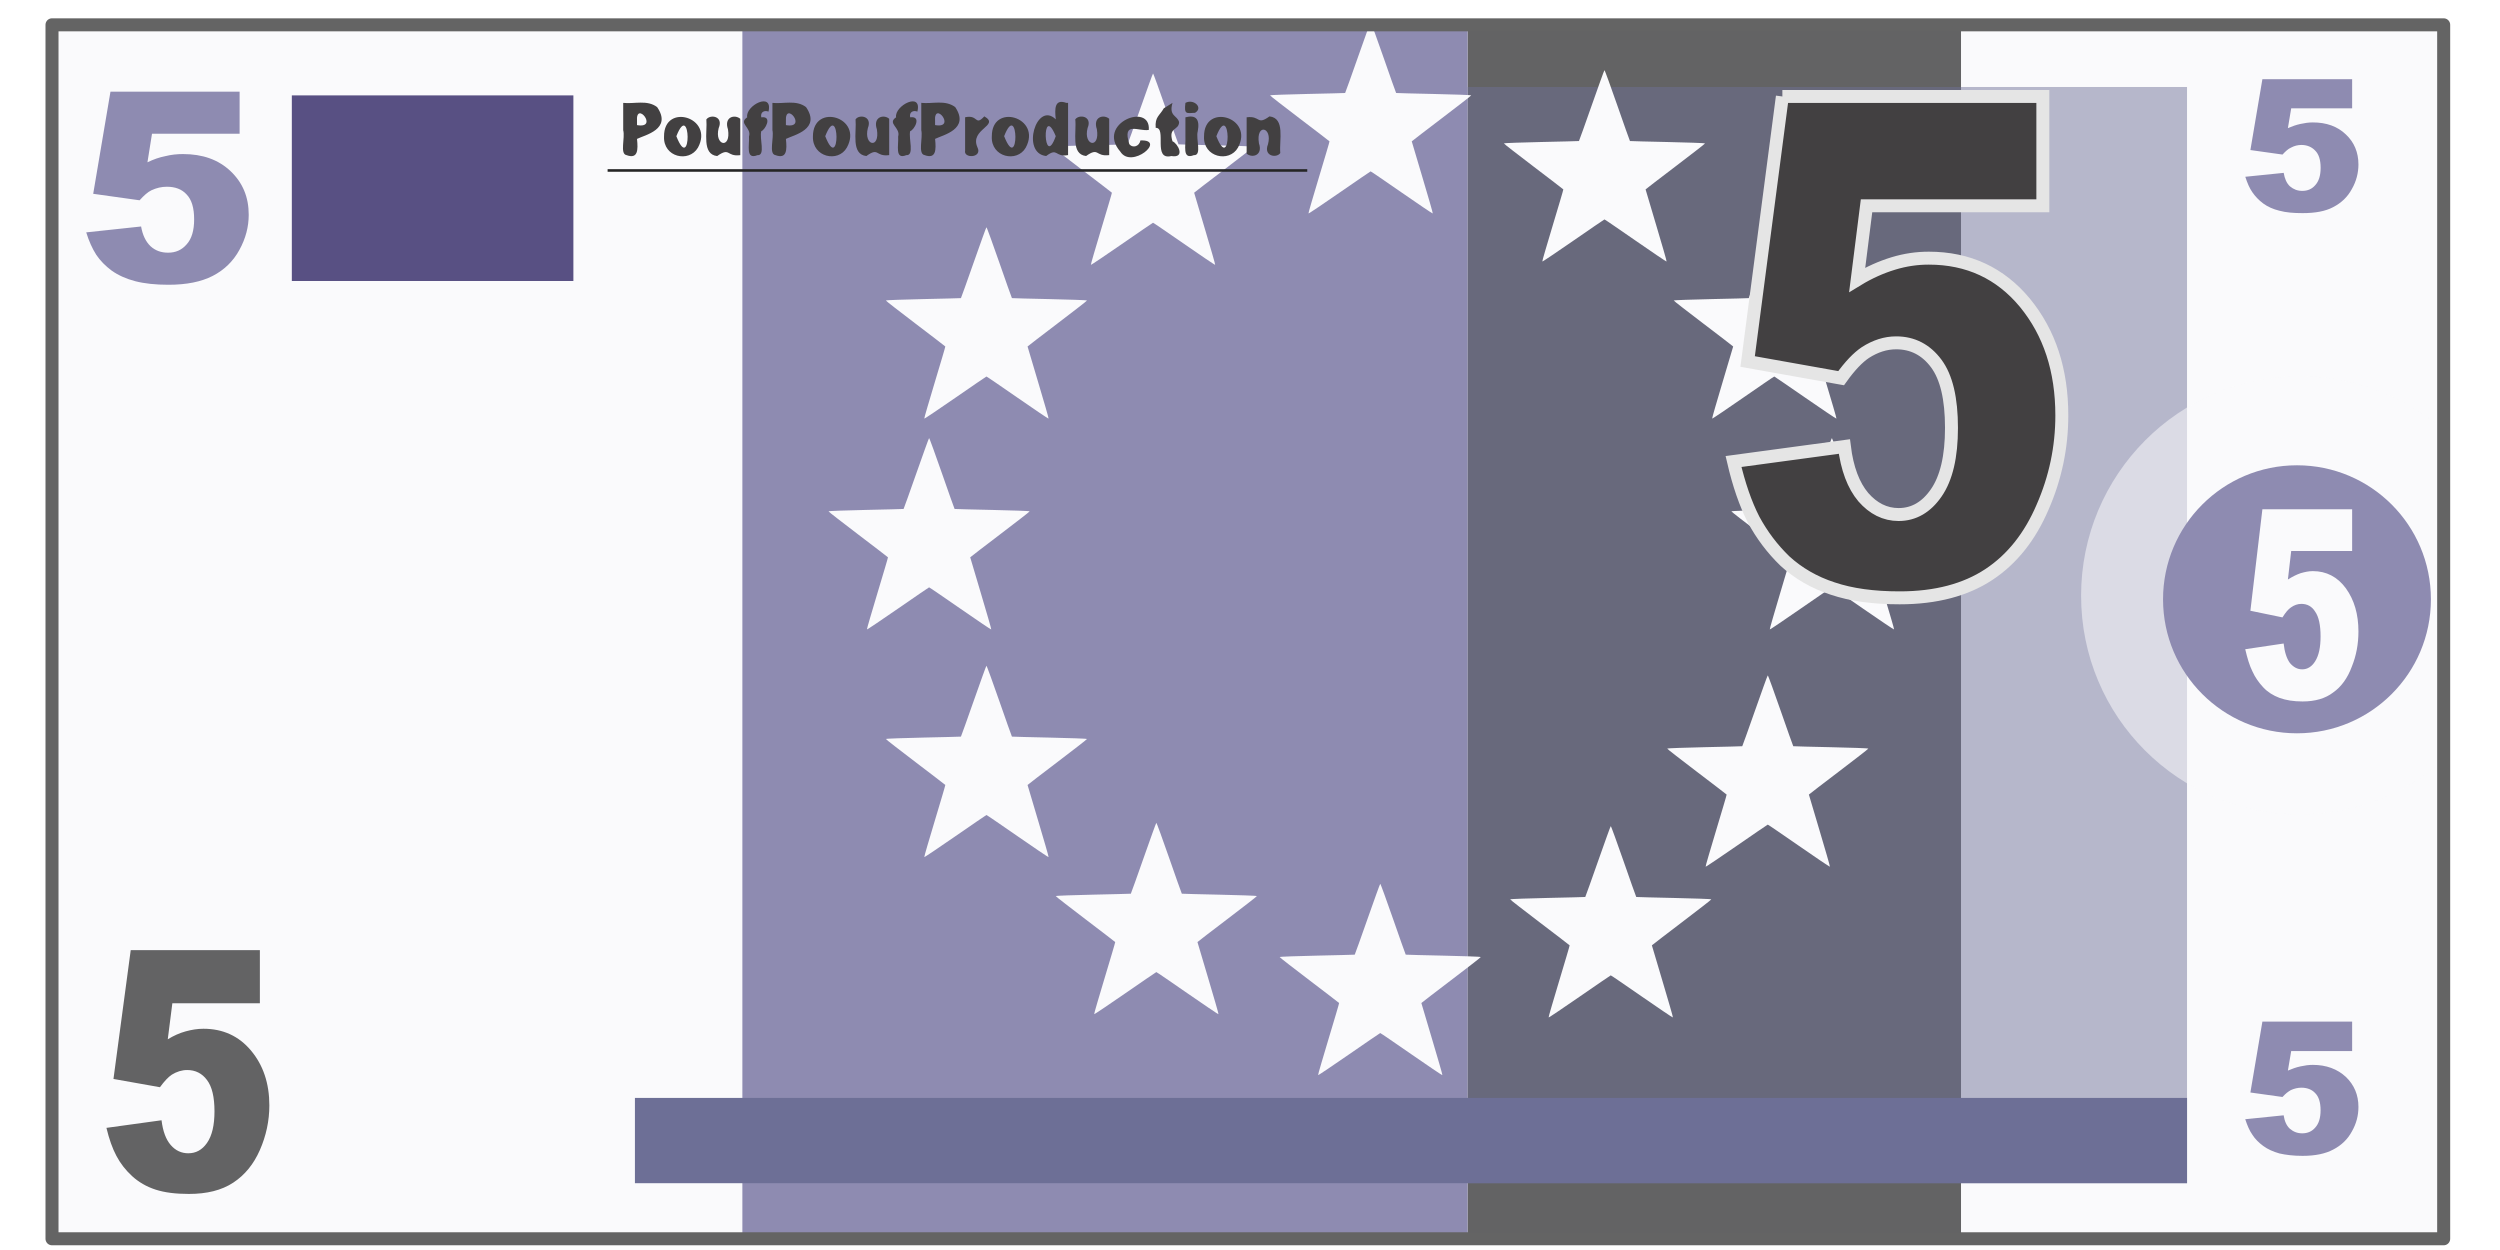
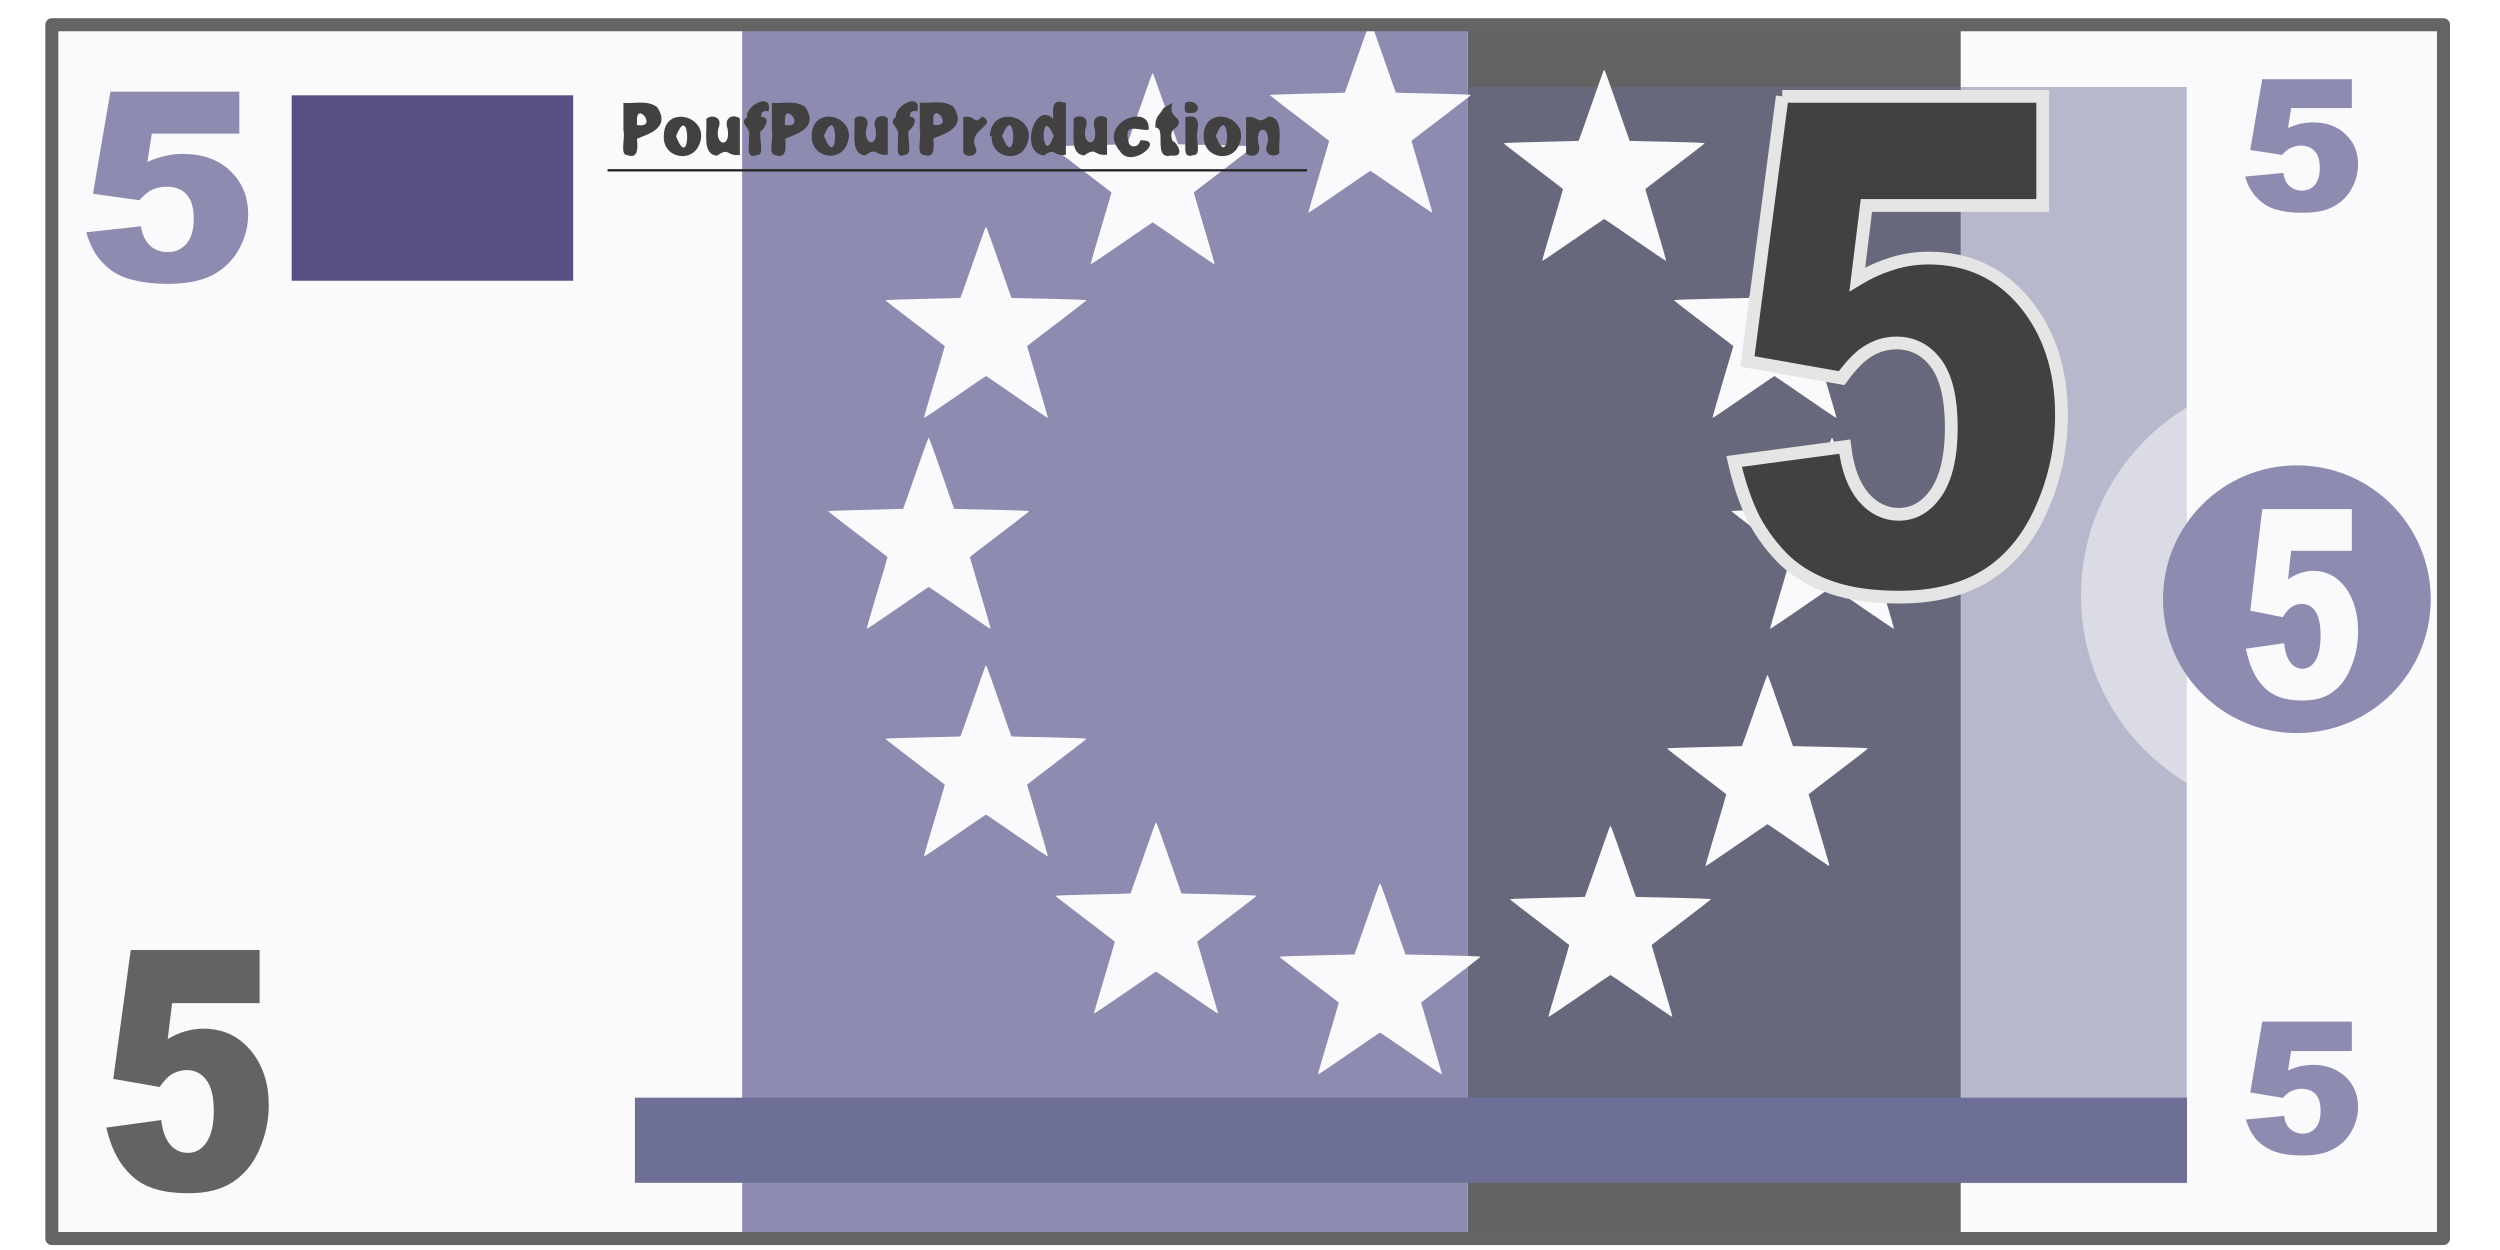
<svg xmlns="http://www.w3.org/2000/svg" version="1.0" width="100%" height="100%" viewBox="0 0 96 48" id="svg2383">
  <defs id="defs2385" />
-   <rect width="91.84" height="46.616" x="1.997" y="0.953" id="r2472" style="fill:#fafafc;fill-opacity:1;fill-rule:nonzero;stroke:none;marker:none;visibility:visible;display:inline;overflow:visible;enable-background:accumulate" />
-   <path d="m 56.354,0.964 0,46.639 18.949,0 0,-46.639 -18.949,0 z" id="p3280" style="fill:#636364;fill-opacity:1;fill-rule:evenodd;stroke:none" />
-   <path d="m 56.354,3.34 0,42.095 27.628,0 0,-42.095 -27.628,0 z" id="p3276" style="fill:#6d6f96;fill-opacity:0.48;fill-rule:evenodd;stroke:none" />
-   <path d="m 88.305,14.446 c -4.645,0 -8.391,3.783 -8.391,8.431 0,4.648 3.746,8.396 8.391,8.396 2.109,0 4.034,-0.773 5.509,-2.053 l 0,-12.721 c -1.475,-1.28 -3.4,-2.053 -5.509,-2.053 z" id="p3338" style="fill:#fafafc;fill-opacity:0.54;fill-rule:nonzero;stroke:none;marker:none;visibility:visible;display:inline;overflow:visible;enable-background:accumulate" />
-   <path d="m 93.347,23.013 a 5.143,5.146 0 0 1 -10.286,0 5.143,5.146 0 1 1 10.286,0 z" id="p3345" style="fill:#8e8bb1;fill-opacity:1;fill-rule:nonzero;stroke:none;marker:none;visibility:visible;display:inline;overflow:visible;enable-background:accumulate" />
-   <path d="m 70.347,16.822 c -0.035,0 -0.957,2.699 -0.98,2.722 -0.023,0.012 -2.87,0.058 -2.882,0.092 -0.012,0.023 2.271,1.741 2.282,1.765 0,0.023 -0.83,2.756 -0.807,2.768 0.023,0.023 2.351,-1.615 2.386,-1.615 0.023,0 2.363,1.638 2.386,1.615 0.023,-0.012 -0.818,-2.745 -0.807,-2.768 0.012,-0.023 2.294,-1.741 2.282,-1.765 -0.012,-0.035 -2.858,-0.081 -2.882,-0.092 -0.023,-0.023 -0.957,-2.722 -0.98,-2.722 z" id="p3328" style="fill:#fafafc;fill-opacity:1;fill-rule:nonzero;stroke:none;marker:none;visibility:visible;display:inline;overflow:visible;enable-background:accumulate" />
-   <path d="m 4.242,3.52 4.959,0 0,1.616 -3.364,0 -0.175,1.096 C 5.895,6.12 6.117,6.041 6.349,5.996 6.571,5.939 6.804,5.916 7.025,5.916 c 0.757,0 1.362,0.215 1.828,0.656 0.466,0.441 0.698,0.995 0.698,1.673 0,0.463 -0.116,0.915 -0.361,1.356 -0.233,0.429 -0.582,0.769 -1.024,0.995 -0.442,0.226 -1.001,0.339 -1.7,0.339 -0.489,0 -0.92,-0.045 -1.269,-0.136 C 4.848,10.709 4.545,10.573 4.289,10.392 4.044,10.211 3.847,10.008 3.695,9.782 3.544,9.545 3.416,9.262 3.311,8.923 L 5.418,8.697 c 0.058,0.328 0.175,0.576 0.361,0.757 0.186,0.17 0.407,0.249 0.675,0.249 0.291,0 0.524,-0.102 0.71,-0.316 0.198,-0.215 0.291,-0.543 0.291,-0.961 0,-0.441 -0.093,-0.757 -0.291,-0.961 C 6.978,7.261 6.722,7.171 6.408,7.171 6.198,7.171 6.012,7.216 5.814,7.307 5.674,7.374 5.523,7.51 5.36,7.691 L 3.579,7.442 4.242,3.52" id="text3256" style="font-size:9.01px;font-style:normal;font-variant:normal;font-weight:normal;font-stretch:normal;fill:#8e8bb1;fill-opacity:1;stroke:none;font-family:Arial Black;-inkscape-font-specification:Arial Black" />
-   <path d="m 5.02,36.484 4.959,0 0,2.042 -3.361,0 -0.176,1.383 c 0.228,-0.14 0.456,-0.241 0.685,-0.304 0.228,-0.063 0.456,-0.101 0.685,-0.101 0.747,0 1.359,0.279 1.826,0.837 0.467,0.558 0.705,1.256 0.705,2.106 0,0.596 -0.124,1.167 -0.363,1.713 -0.239,0.546 -0.581,0.964 -1.027,1.256 -0.446,0.292 -1.006,0.431 -1.701,0.431 -0.498,0 -0.923,-0.051 -1.276,-0.165 C 5.622,45.568 5.321,45.39 5.072,45.162 4.823,44.933 4.626,44.68 4.471,44.388 4.315,44.096 4.191,43.741 4.087,43.31 l 2.116,-0.292 c 0.052,0.419 0.166,0.736 0.353,0.951 0.187,0.216 0.415,0.317 0.674,0.317 0.29,0 0.529,-0.127 0.716,-0.393 0.197,-0.279 0.29,-0.685 0.29,-1.218 0,-0.546 -0.093,-0.951 -0.29,-1.205 -0.187,-0.254 -0.446,-0.381 -0.757,-0.381 -0.207,0 -0.405,0.063 -0.591,0.178 -0.135,0.089 -0.29,0.254 -0.456,0.482 L 4.357,41.432 5.02,36.484" id="text3260" style="font-size:10.13px;font-style:normal;font-variant:normal;font-weight:normal;font-stretch:normal;fill:#636364;fill-opacity:1;stroke:none;font-family:Arial Black;-inkscape-font-specification:Arial Black" />
-   <path d="m 68.134,8.726 c -0.035,0 -0.957,2.699 -0.98,2.722 -0.023,0.012 -2.87,0.058 -2.882,0.092 -0.012,0.023 2.271,1.741 2.282,1.765 0,0.023 -0.83,2.756 -0.807,2.768 0.023,0.023 2.351,-1.615 2.386,-1.615 0.023,0 2.363,1.638 2.386,1.615 0.023,-0.012 -0.818,-2.745 -0.807,-2.768 0.012,-0.023 2.294,-1.741 2.282,-1.765 -0.012,-0.035 -2.858,-0.081 -2.882,-0.092 -0.023,-0.023 -0.957,-2.722 -0.98,-2.722 z" id="p3330" style="fill:#fafafc;fill-opacity:1;fill-rule:nonzero;stroke:none;marker:none;visibility:visible;display:inline;overflow:visible;enable-background:accumulate" />
-   <path d="m 68.443,3.704 10.002,0 0,4.199 -6.77,0 -0.359,2.842 c 0.462,-0.282 0.923,-0.486 1.385,-0.627 0.462,-0.141 0.913,-0.205 1.364,-0.205 1.518,0 2.749,0.576 3.693,1.715 0.944,1.152 1.416,2.586 1.416,4.327 0,1.216 -0.246,2.394 -0.739,3.52 -0.482,1.127 -1.169,1.997 -2.062,2.586 -0.892,0.589 -2.031,0.896 -3.426,0.896 -1.005,0 -1.857,-0.115 -2.575,-0.358 -0.708,-0.23 -1.323,-0.589 -1.826,-1.05 -0.492,-0.474 -0.892,-1.011 -1.21,-1.6 -0.308,-0.602 -0.564,-1.344 -0.769,-2.227 l 4.257,-0.576 c 0.103,0.845 0.349,1.498 0.728,1.946 0.38,0.435 0.831,0.666 1.354,0.666 0.585,0 1.067,-0.282 1.446,-0.832 0.39,-0.563 0.585,-1.395 0.585,-2.496 0,-1.127 -0.195,-1.946 -0.585,-2.471 -0.39,-0.525 -0.903,-0.794 -1.539,-0.794 -0.41,0 -0.8,0.128 -1.18,0.371 -0.287,0.192 -0.595,0.512 -0.934,0.986 L 67.109,13.882 68.443,3.704" id="text3264" style="font-size:20.65px;font-style:normal;font-variant:normal;font-weight:normal;font-stretch:normal;fill:#424041;fill-opacity:1;stroke:#e5e5e5;stroke-width:0.497;stroke-linecap:butt;stroke-linejoin:miter;stroke-miterlimit:4;stroke-opacity:1;font-family:Arial Black;-inkscape-font-specification:Arial Black" />
-   <rect width="10.812" height="7.127" x="11.206" y="3.663" id="r3272" style="fill:#585083;fill-opacity:1;fill-rule:nonzero;stroke:none;marker:none;visibility:visible;display:inline;overflow:visible;enable-background:accumulate" />
-   <path d="m 28.507,0.964 0,46.639 27.847,0 0,-46.639 -27.847,0 z" id="p3274" style="fill:#8e8bb1;fill-opacity:1;fill-rule:evenodd;stroke:none" />
-   <path d="m 24.381,42.16 0,3.275 59.602,0 0,-3.275 -59.602,0 z" id="p3278" style="fill:#6d6f96;fill-opacity:1;fill-rule:evenodd;stroke:none" />
-   <path d="m 35.676,16.822 c 0.035,0 0.957,2.699 0.98,2.722 0.023,0.012 2.87,0.058 2.882,0.092 0.012,0.023 -2.271,1.741 -2.282,1.765 0,0.023 0.83,2.756 0.807,2.768 -0.023,0.023 -2.351,-1.615 -2.386,-1.615 -0.023,0 -2.363,1.638 -2.386,1.615 -0.023,-0.012 0.818,-2.745 0.807,-2.768 -0.012,-0.023 -2.294,-1.741 -2.282,-1.765 0.012,-0.035 2.858,-0.081 2.882,-0.092 0.023,-0.023 0.957,-2.722 0.98,-2.722 z" id="p3284" style="fill:#fafafc;fill-opacity:1;fill-rule:nonzero;stroke:none;marker:none;visibility:visible;display:inline;overflow:visible;enable-background:accumulate" />
-   <path d="m 37.878,8.726 c 0.035,0 0.957,2.699 0.98,2.722 0.023,0.012 2.87,0.058 2.882,0.092 0.012,0.023 -2.271,1.741 -2.282,1.765 0,0.023 0.83,2.756 0.807,2.768 -0.023,0.023 -2.351,-1.615 -2.386,-1.615 -0.023,0 -2.363,1.638 -2.386,1.615 -0.023,-0.012 0.818,-2.745 0.807,-2.768 -0.012,-0.023 -2.294,-1.741 -2.282,-1.765 0.012,-0.035 2.858,-0.081 2.882,-0.092 0.023,-0.023 0.957,-2.722 0.98,-2.722 z" id="p3286" style="fill:#fafafc;fill-opacity:1;fill-rule:nonzero;stroke:none;marker:none;visibility:visible;display:inline;overflow:visible;enable-background:accumulate" />
-   <path d="m 44.275,2.821 c 0.035,0 0.957,2.699 0.98,2.722 0.023,0.012 2.87,0.058 2.882,0.092 0.012,0.023 -2.271,1.741 -2.282,1.765 0,0.023 0.83,2.756 0.807,2.768 -0.023,0.023 -2.351,-1.615 -2.386,-1.615 -0.023,0 -2.363,1.638 -2.386,1.615 -0.023,-0.012 0.818,-2.745 0.807,-2.768 -0.012,-0.023 -2.294,-1.741 -2.282,-1.765 0.012,-0.035 2.858,-0.081 2.882,-0.092 0.023,-0.023 0.957,-2.722 0.98,-2.722 z" id="p3288" style="fill:#fafafc;fill-opacity:1;fill-rule:nonzero;stroke:none;marker:none;visibility:visible;display:inline;overflow:visible;enable-background:accumulate" />
-   <path d="m 52.631,0.849 c 0.035,0 0.957,2.699 0.98,2.722 0.023,0.012 2.87,0.058 2.882,0.092 0.012,0.023 -2.271,1.741 -2.282,1.765 0,0.023 0.83,2.756 0.807,2.768 -0.023,0.023 -2.351,-1.615 -2.386,-1.615 -0.023,0 -2.363,1.638 -2.386,1.615 -0.023,-0.012 0.818,-2.745 0.807,-2.768 -0.012,-0.023 -2.294,-1.741 -2.282,-1.765 0.012,-0.035 2.858,-0.081 2.882,-0.092 0.023,-0.023 0.957,-2.722 0.98,-2.722 z" id="p3290" style="fill:#fafafc;fill-opacity:1;fill-rule:nonzero;stroke:none;marker:none;visibility:visible;display:inline;overflow:visible;enable-background:accumulate" />
-   <path d="m 61.61,2.694 c 0.035,0 0.957,2.699 0.98,2.722 0.023,0.012 2.87,0.058 2.882,0.092 0.012,0.023 -2.271,1.741 -2.282,1.765 0,0.023 0.83,2.756 0.807,2.768 -0.023,0.023 -2.351,-1.615 -2.386,-1.615 -0.023,0 -2.363,1.638 -2.386,1.615 -0.023,-0.012 0.818,-2.745 0.807,-2.768 -0.012,-0.023 -2.294,-1.741 -2.282,-1.765 0.012,-0.035 2.858,-0.081 2.882,-0.092 0.023,-0.023 0.957,-2.722 0.98,-2.722 z" id="p3292" style="fill:#fafafc;fill-opacity:1;fill-rule:nonzero;stroke:none;marker:none;visibility:visible;display:inline;overflow:visible;enable-background:accumulate" />
-   <path d="m 37.878,25.564 c 0.035,0 0.957,2.699 0.98,2.722 0.023,0.012 2.87,0.058 2.882,0.092 0.012,0.023 -2.271,1.741 -2.282,1.765 0,0.023 0.83,2.756 0.807,2.768 -0.023,0.023 -2.351,-1.615 -2.386,-1.615 -0.023,0 -2.363,1.638 -2.386,1.615 -0.023,-0.012 0.818,-2.745 0.807,-2.768 -0.012,-0.023 -2.294,-1.741 -2.282,-1.765 0.012,-0.035 2.858,-0.081 2.882,-0.092 0.023,-0.023 0.957,-2.722 0.98,-2.722 z" id="p3294" style="fill:#fafafc;fill-opacity:1;fill-rule:nonzero;stroke:none;marker:none;visibility:visible;display:inline;overflow:visible;enable-background:accumulate" />
-   <path d="m 44.402,31.596 c 0.035,0 0.957,2.699 0.98,2.722 0.023,0.012 2.87,0.058 2.882,0.092 0.012,0.023 -2.271,1.741 -2.282,1.765 0,0.023 0.83,2.756 0.807,2.768 -0.023,0.023 -2.351,-1.615 -2.386,-1.615 -0.023,0 -2.363,1.638 -2.386,1.615 -0.023,-0.012 0.818,-2.745 0.807,-2.768 -0.012,-0.023 -2.294,-1.741 -2.282,-1.765 0.012,-0.035 2.858,-0.081 2.882,-0.092 0.023,-0.023 0.957,-2.722 0.98,-2.722 z" id="p3296" style="fill:#fafafc;fill-opacity:1;fill-rule:nonzero;stroke:none;marker:none;visibility:visible;display:inline;overflow:visible;enable-background:accumulate" />
-   <path d="m 53,33.937 c 0.035,0 0.957,2.699 0.98,2.722 0.023,0.012 2.87,0.058 2.882,0.092 0.012,0.023 -2.271,1.741 -2.282,1.765 0,0.023 0.83,2.756 0.807,2.768 -0.023,0.023 -2.351,-1.615 -2.386,-1.615 -0.023,0 -2.363,1.638 -2.386,1.615 -0.023,-0.012 0.818,-2.745 0.807,-2.768 -0.012,-0.023 -2.294,-1.741 -2.282,-1.765 0.012,-0.035 2.858,-0.081 2.882,-0.092 0.023,-0.023 0.957,-2.722 0.98,-2.722 z" id="p3298" style="fill:#fafafc;fill-opacity:1;fill-rule:nonzero;stroke:none;marker:none;visibility:visible;display:inline;overflow:visible;enable-background:accumulate" />
-   <path d="m 61.852,31.722 c 0.035,0 0.957,2.699 0.98,2.722 0.023,0.012 2.87,0.058 2.882,0.092 0.012,0.023 -2.271,1.741 -2.282,1.765 0,0.023 0.83,2.756 0.807,2.768 -0.023,0.023 -2.351,-1.615 -2.386,-1.615 -0.023,0 -2.363,1.638 -2.386,1.615 -0.023,-0.012 0.818,-2.745 0.807,-2.768 -0.012,-0.023 -2.294,-1.741 -2.282,-1.765 0.012,-0.035 2.858,-0.081 2.882,-0.092 0.023,-0.023 0.957,-2.722 0.98,-2.722 z" id="p3300" style="fill:#fafafc;fill-opacity:1;fill-rule:nonzero;stroke:none;marker:none;visibility:visible;display:inline;overflow:visible;enable-background:accumulate" />
-   <path d="m 67.881,25.933 c 0.035,0 0.957,2.699 0.98,2.722 0.023,0.012 2.87,0.058 2.882,0.092 0.012,0.023 -2.271,1.741 -2.282,1.765 0,0.023 0.83,2.756 0.807,2.768 -0.023,0.023 -2.351,-1.615 -2.386,-1.615 -0.023,0 -2.363,1.638 -2.386,1.615 -0.023,-0.012 0.818,-2.745 0.807,-2.768 -0.012,-0.023 -2.294,-1.741 -2.282,-1.765 0.012,-0.035 2.858,-0.081 2.882,-0.092 0.023,-0.023 0.957,-2.722 0.98,-2.722 z" id="p3302" style="fill:#fafafc;fill-opacity:1;fill-rule:nonzero;stroke:none;marker:none;visibility:visible;display:inline;overflow:visible;enable-background:accumulate" />
-   <path d="m 86.876,3.04 3.446,0 0,1.119 -2.34,0 -0.127,0.761 c 0.161,-0.069 0.323,-0.127 0.484,-0.161 0.161,-0.035 0.311,-0.058 0.473,-0.058 0.519,0 0.945,0.15 1.268,0.461 0.323,0.3 0.484,0.692 0.484,1.153 0,0.323 -0.081,0.646 -0.254,0.946 -0.161,0.3 -0.403,0.531 -0.715,0.692 -0.3,0.161 -0.692,0.231 -1.176,0.231 -0.346,0 -0.634,-0.023 -0.888,-0.092 C 87.291,8.034 87.083,7.942 86.91,7.815 86.737,7.688 86.599,7.538 86.495,7.388 86.38,7.227 86.299,7.031 86.219,6.788 l 1.475,-0.15 c 0.035,0.219 0.115,0.404 0.242,0.519 0.138,0.115 0.288,0.173 0.473,0.173 0.196,0 0.369,-0.069 0.496,-0.219 0.138,-0.15 0.207,-0.369 0.207,-0.669 0,-0.3 -0.069,-0.519 -0.207,-0.657 -0.127,-0.138 -0.311,-0.219 -0.53,-0.219 -0.138,0 -0.277,0.035 -0.403,0.104 -0.104,0.046 -0.207,0.138 -0.323,0.265 L 86.415,5.762 86.876,3.04" id="p3332" style="font-size:9.01px;font-style:normal;font-variant:normal;font-weight:normal;font-stretch:normal;fill:#8e8bb1;fill-opacity:1;stroke:none;font-family:Arial Black;-inkscape-font-specification:Arial Black" />
-   <path d="m 86.876,39.23 3.446,0 0,1.13 -2.34,0 -0.127,0.75 c 0.161,-0.069 0.323,-0.127 0.484,-0.161 0.161,-0.035 0.311,-0.058 0.473,-0.058 0.519,0 0.945,0.161 1.268,0.461 0.323,0.311 0.484,0.692 0.484,1.153 0,0.334 -0.081,0.646 -0.254,0.946 -0.161,0.3 -0.403,0.531 -0.715,0.692 -0.3,0.161 -0.692,0.242 -1.176,0.242 -0.346,0 -0.634,-0.035 -0.888,-0.092 -0.242,-0.069 -0.45,-0.161 -0.622,-0.288 -0.173,-0.127 -0.311,-0.265 -0.415,-0.427 -0.115,-0.161 -0.196,-0.358 -0.277,-0.6 l 1.475,-0.15 c 0.035,0.231 0.115,0.404 0.242,0.519 0.138,0.115 0.288,0.173 0.473,0.173 0.196,0 0.369,-0.069 0.496,-0.219 0.138,-0.15 0.207,-0.369 0.207,-0.669 0,-0.3 -0.069,-0.519 -0.207,-0.657 -0.127,-0.138 -0.311,-0.208 -0.53,-0.208 -0.138,0 -0.277,0.035 -0.403,0.092 -0.104,0.058 -0.207,0.138 -0.323,0.265 L 86.415,41.952 86.876,39.23" id="p3334" style="font-size:9.01px;font-style:normal;font-variant:normal;font-weight:normal;font-stretch:normal;fill:#8e8bb1;fill-opacity:1;stroke:none;font-family:Arial Black;-inkscape-font-specification:Arial Black" />
-   <path d="m 86.876,19.555 3.446,0 0,1.603 -2.34,0 -0.127,1.096 c 0.161,-0.104 0.323,-0.185 0.484,-0.242 0.161,-0.046 0.311,-0.081 0.473,-0.081 0.519,0 0.945,0.219 1.268,0.657 0.323,0.45 0.484,0.992 0.484,1.661 0,0.473 -0.081,0.923 -0.254,1.349 -0.161,0.438 -0.403,0.773 -0.715,0.992 -0.3,0.231 -0.692,0.346 -1.176,0.346 -0.346,0 -0.634,-0.046 -0.888,-0.138 -0.242,-0.092 -0.45,-0.219 -0.622,-0.404 -0.173,-0.185 -0.311,-0.381 -0.415,-0.611 -0.115,-0.231 -0.196,-0.507 -0.277,-0.853 l 1.475,-0.219 c 0.035,0.323 0.115,0.577 0.242,0.75 0.138,0.161 0.288,0.242 0.473,0.242 0.196,0 0.369,-0.104 0.496,-0.311 0.138,-0.219 0.207,-0.531 0.207,-0.957 0,-0.427 -0.069,-0.75 -0.207,-0.946 -0.127,-0.208 -0.311,-0.3 -0.53,-0.3 -0.138,0 -0.277,0.046 -0.403,0.138 -0.104,0.069 -0.207,0.196 -0.323,0.381 L 86.415,23.453 86.876,19.555" id="p3336" style="font-size:9.01px;font-style:normal;font-variant:normal;font-weight:normal;font-stretch:normal;fill:#fafafc;fill-opacity:1;stroke:none;font-family:Arial Black;-inkscape-font-specification:Arial Black" />
-   <rect width="91.84" height="46.616" x="1.997" y="0.953" id="r3343" style="fill:none;stroke:#646464;stroke-width:0.5;stroke-linecap:round;stroke-linejoin:round;stroke-miterlimit:4;stroke-opacity:1;stroke-dasharray:none;stroke-dashoffset:0;marker:none;visibility:visible;display:inline;overflow:visible;enable-background:accumulate" />
-   <path d="m 23.931,3.951 c 0.438,0.046 0.922,-0.127 1.302,0.161 0.588,0.853 -0.473,1.073 -0.772,1.222 0.046,0.427 0.035,0.784 -0.403,0.623 -0.265,-0.046 -0.046,-0.669 -0.127,-0.957 0,-0.346 0,-0.704 0,-1.049 z m 0.53,0.853 c 0.853,0.15 -0.058,-0.969 0,-0.15 0,0.058 0,0.104 0,0.15 z M 25.499,5.243 C 25.487,3.928 27.435,4.505 26.801,5.67 26.456,6.258 25.464,6.039 25.499,5.243 l 0,0 z m 0.473,-0.012 c 0.588,1.499 0.565,-1.442 0,0 l 0,0 z m 2.455,0.727 c -0.542,0.069 -0.38,-0.323 -0.888,0.035 -0.599,-0.069 -0.369,-0.911 -0.415,-1.407 0.15,-0.208 0.669,-0.127 0.473,0.334 -0.173,0.68 0.484,0.819 0.357,0.046 -0.161,-0.473 0.254,-0.588 0.473,-0.404 0,0.473 0,0.934 0,1.395 z m 0.807,-1.453 c 0.45,-0.058 0.138,0.496 0,0.531 -0.081,0.277 0.173,0.946 -0.15,0.923 C 28.622,6.143 28.784,5.577 28.761,5.243 28.876,4.897 28.334,4.747 28.692,4.505 28.611,4.055 29.694,3.502 29.51,4.286 c -0.138,-0.058 -0.323,0 -0.277,0.219 z m 0.426,-0.554 c 0.426,0.046 0.911,-0.127 1.291,0.161 0.588,0.853 -0.473,1.073 -0.772,1.222 0.046,0.427 0.035,0.784 -0.403,0.623 -0.265,-0.046 -0.046,-0.669 -0.115,-0.957 0,-0.346 0,-0.704 0,-1.049 z m 0.519,0.853 c 0.853,0.15 -0.046,-0.969 0,-0.15 0,0.058 0,0.104 0,0.15 z m 1.037,0.438 c 0,-1.315 1.948,-0.738 1.302,0.427 -0.334,0.588 -1.326,0.369 -1.302,-0.427 l 0,0 z m 0.473,-0.012 c 0.588,1.499 0.565,-1.442 0,0 l 0,0 z m 2.455,0.727 c -0.542,0.069 -0.38,-0.323 -0.876,0.035 -0.599,-0.069 -0.369,-0.911 -0.415,-1.407 0.138,-0.208 0.657,-0.127 0.473,0.334 -0.173,0.68 0.473,0.819 0.346,0.046 -0.161,-0.473 0.265,-0.588 0.473,-0.404 0,0.473 0,0.934 0,1.395 z m 0.807,-1.453 c 0.461,-0.058 0.15,0.496 0,0.531 -0.069,0.277 0.173,0.946 -0.15,0.923 C 34.351,6.143 34.512,5.577 34.489,5.243 34.593,4.897 34.051,4.747 34.409,4.505 34.339,4.055 35.423,3.502 35.227,4.286 c -0.138,-0.058 -0.323,0 -0.277,0.219 z m 0.426,-0.554 c 0.438,0.046 0.911,-0.127 1.302,0.161 0.576,0.853 -0.473,1.073 -0.772,1.222 0.046,0.427 0.035,0.784 -0.403,0.623 -0.265,-0.046 -0.058,-0.669 -0.127,-0.957 0,-0.346 0,-0.704 0,-1.049 z m 0.53,0.853 c 0.841,0.15 -0.058,-0.969 0,-0.15 0,0.058 0,0.104 0,0.15 z m 1.153,-0.3 c 0.519,-0.115 0.369,0.358 0.738,-0.035 0.622,0.358 -0.576,0.484 -0.265,1.188 0.207,0.415 -0.542,0.438 -0.473,0.127 0,-0.427 0,-0.853 0,-1.28 z m 1.026,0.738 C 38.074,3.928 40.022,4.505 39.388,5.67 39.054,6.258 38.051,6.039 38.085,5.243 l 0,0 z m 0.473,-0.012 c 0.588,1.499 0.565,-1.442 0,0 l 0,0 z m 2.455,-1.28 c 0,0.669 0,1.338 0,2.007 -0.519,0.092 -0.38,-0.311 -0.841,0.035 -0.98,-0.104 -0.369,-2.134 0.369,-1.407 -0.046,-0.415 -0.046,-0.796 0.403,-0.634 l 0.046,0 0.023,0 z m -0.473,1.28 c -0.553,-1.338 -0.473,1.338 0,0 l 0,0 z m 2.052,0.727 c -0.542,0.069 -0.38,-0.323 -0.888,0.035 -0.599,-0.069 -0.357,-0.911 -0.415,-1.407 0.15,-0.208 0.669,-0.127 0.473,0.334 -0.173,0.68 0.484,0.819 0.357,0.046 -0.161,-0.473 0.254,-0.588 0.473,-0.404 0,0.473 0,0.934 0,1.395 z M 43.791,5.393 C 44.817,5.347 43.445,6.512 43.019,5.82 42.073,4.736 44.194,3.905 44.114,4.989 43.722,5.058 43.088,4.632 43.364,5.531 c 0.127,0.173 0.392,0.092 0.426,-0.138 l 0,0 z M 45.024,3.951 c -0.15,0.519 0.184,0.473 0.254,0.738 -0.012,0.334 -0.426,0.185 -0.254,0.738 0.196,0.069 0.519,0.657 -0.046,0.565 C 44.252,6.166 44.817,4.897 44.379,4.909 44.344,4.482 44.529,4.447 44.69,4.159 44.794,4.09 44.909,4.02 45.024,3.951 z m 0.496,0 c 0.311,-0.173 0.703,0.185 0.369,0.381 -0.323,0.012 -0.426,0.081 -0.369,-0.381 z m 0,0.554 c 0.392,-0.104 0.565,0.058 0.473,0.542 -0.081,0.277 0.173,0.934 -0.15,0.911 -0.461,0.185 -0.3,-0.381 -0.323,-0.715 0,-0.254 0,-0.496 0,-0.738 z m 0.715,0.738 C 46.223,3.928 48.171,4.505 47.537,5.67 47.203,6.258 46.2,6.039 46.234,5.243 l 0,0 z m 0.473,-0.012 c 0.588,1.499 0.565,-1.442 0,0 l 0,0 z m 1.164,-0.727 c 0.542,-0.069 0.38,0.323 0.876,-0.035 0.611,0.069 0.369,0.911 0.415,1.407 -0.138,0.208 -0.657,0.127 -0.473,-0.334 0.184,-0.669 -0.473,-0.819 -0.346,-0.035 0.161,0.461 -0.265,0.577 -0.473,0.392 0,-0.461 0,-0.934 0,-1.395 z" id="text3347" style="font-size:2.04px;font-style:normal;font-variant:normal;font-weight:normal;font-stretch:normal;fill:#424041;fill-opacity:1;stroke:none;font-family:Arial Black;-inkscape-font-specification:Arial Black" />
-   <path d="m 23.332,6.546 26.867,0" id="p3353" style="fill:none;stroke:#252525;stroke-width:0.1;stroke-linecap:butt;stroke-linejoin:miter;stroke-miterlimit:4;stroke-opacity:1;stroke-dasharray:none" />
+   <rect width="91.84" height="46.61" x="1.99" y="0.95" id="r2472" style="fill:#fafafc;" />
+   <path d="m 56.35,0.96 0,46.63 18.94,0 0,-46.63 -18.94,0 z" id="p3280" style="fill:#636364;fill-rule:evenodd;stroke:none" />
+   <path d="m 56.35,3.34 0,42.09 27.62,0 0,-42.09 -27.62,0 z" id="p3276" style="fill:#6d6f96;fill-opacity:0.47;fill-rule:evenodd;stroke:none" />
+   <path d="m 88.30,14.44 c -4.64,0 -8.39,3.78 -8.39,8.43 0,4.64 3.74,8.39 8.39,8.39 2.10,0 4.03,-0.77 5.50,-2.05 l 0,-12.72 c -1.47,-1.28 -3.40,-2.05 -5.50,-2.05 z" id="p3338" style="fill:#fafafc;fill-opacity:0.54;" />
+   <path d="m 93.34,23.01 a 5.14,5.14 0 0 1 -10.28,0 5.14,5.14 0 1 1 10.28,0 z" id="p3345" style="fill:#8e8bb1;" />
+   <path d="m 70.34,16.82 c -0.03,0 -0.95,2.69 -0.97,2.72 -0.02,0.01 -2.87,0.05 -2.88,0.09 -0.01,0.02 2.27,1.74 2.28,1.76 0,0.02 -0.82,2.75 -0.80,2.76 0.02,0.02 2.35,-1.61 2.38,-1.61 0.02,0 2.36,1.63 2.38,1.61 0.02,-0.01 -0.81,-2.74 -0.80,-2.76 0.01,-0.02 2.29,-1.74 2.28,-1.76 -0.01,-0.03 -2.85,-0.08 -2.88,-0.09 -0.02,-0.02 -0.95,-2.72 -0.97,-2.72 z" id="p3328" style="fill:#fafafc;" />
+   <path d="m 4.24,3.52 4.95,0 0,1.61 -3.36,0 -0.17,1.09 C 5.89,6.11 6.11,6.04 6.34,5.99 6.57,5.93 6.80,5.91 7.02,5.91 c 0.75,0 1.36,0.21 1.82,0.65 0.46,0.44 0.69,0.99 0.69,1.67 0,0.46 -0.11,0.91 -0.36,1.35 -0.23,0.42 -0.58,0.76 -1.02,0.99 -0.44,0.22 -1.00,0.33 -1.69,0.33 -0.48,0 -0.91,-0.04 -1.26,-0.13 C 4.84,10.70 4.54,10.57 4.28,10.39 4.04,10.21 3.84,10.00 3.69,9.78 3.54,9.54 3.41,9.26 3.31,8.92 L 5.41,8.69 c 0.05,0.32 0.17,0.57 0.36,0.75 0.18,0.16 0.40,0.24 0.67,0.24 0.29,0 0.52,-0.10 0.71,-0.31 0.19,-0.21 0.29,-0.54 0.29,-0.96 0,-0.44 -0.09,-0.75 -0.29,-0.96 C 6.97,7.26 6.72,7.17 6.40,7.17 6.19,7.17 6.01,7.21 5.81,7.30 5.67,7.37 5.52,7.51 5.35,7.69 L 3.57,7.44 4.24,3.52" id="text3256" style="fill:#8e8bb1;" />
+   <path d="m 5.02,36.48 4.95,0 0,2.04 -3.36,0 -0.17,1.38 c 0.22,-0.13 0.45,-0.24 0.68,-0.30 0.22,-0.06 0.45,-0.10 0.68,-0.10 0.74,0 1.35,0.27 1.82,0.83 0.46,0.55 0.70,1.25 0.70,2.10 0,0.59 -0.12,1.16 -0.36,1.71 -0.23,0.54 -0.58,0.96 -1.02,1.25 -0.44,0.29 -1.00,0.43 -1.70,0.43 -0.49,0 -0.92,-0.05 -1.27,-0.16 C 5.62,45.56 5.32,45.39 5.07,45.16 4.82,44.93 4.62,44.67 4.47,44.38 4.31,44.09 4.19,43.74 4.08,43.30 l 2.11,-0.29 c 0.05,0.41 0.16,0.73 0.35,0.95 0.18,0.21 0.41,0.31 0.67,0.31 0.29,0 0.52,-0.12 0.71,-0.39 0.19,-0.27 0.29,-0.68 0.29,-1.21 0,-0.54 -0.09,-0.95 -0.29,-1.20 -0.18,-0.25 -0.44,-0.38 -0.75,-0.38 -0.20,0 -0.40,0.06 -0.59,0.17 -0.13,0.08 -0.29,0.25 -0.45,0.48 L 4.35,41.43 5.02,36.48" id="text3260" style="fill:#636364;" />
+   <path d="m 68.13,8.72 c -0.03,0 -0.95,2.69 -0.97,2.72 -0.02,0.01 -2.87,0.05 -2.88,0.09 -0.01,0.02 2.27,1.74 2.28,1.76 0,0.02 -0.82,2.75 -0.80,2.76 0.02,0.02 2.35,-1.61 2.38,-1.61 0.02,0 2.36,1.63 2.38,1.61 0.02,-0.01 -0.81,-2.74 -0.80,-2.76 0.01,-0.02 2.29,-1.74 2.28,-1.76 -0.01,-0.03 -2.85,-0.08 -2.88,-0.09 -0.02,-0.02 -0.95,-2.72 -0.97,-2.72 z" id="p3330" style="fill:#fafafc;" />
+   <path d="m 68.44,3.70 10.00,0 0,4.19 -6.77,0 -0.35,2.84 c 0.46,-0.28 0.92,-0.48 1.38,-0.62 0.46,-0.14 0.91,-0.20 1.36,-0.20 1.51,0 2.74,0.57 3.69,1.71 0.94,1.15 1.41,2.58 1.41,4.32 0,1.21 -0.24,2.39 -0.73,3.52 -0.48,1.12 -1.16,1.99 -2.06,2.58 -0.89,0.58 -2.03,0.89 -3.42,0.89 -1.00,0 -1.85,-0.11 -2.57,-0.35 -0.70,-0.23 -1.32,-0.58 -1.82,-1.04 -0.49,-0.47 -0.89,-1.01 -1.21,-1.60 -0.30,-0.60 -0.56,-1.34 -0.76,-2.22 l 4.25,-0.57 c 0.10,0.84 0.34,1.49 0.72,1.94 0.37,0.43 0.83,0.66 1.35,0.66 0.58,0 1.06,-0.28 1.44,-0.83 0.38,-0.56 0.58,-1.39 0.58,-2.49 0,-1.12 -0.19,-1.94 -0.58,-2.47 -0.38,-0.52 -0.90,-0.79 -1.53,-0.79 -0.41,0 -0.80,0.12 -1.17,0.37 -0.28,0.19 -0.59,0.51 -0.93,0.98 L 67.10,13.88 68.44,3.70" id="text3264" style="fill:#424041;stroke:#e5e5e5;stroke-width:0.49;stroke-linecap:butt;stroke-linejoin:miter;stroke-miterlimit:4;" />
+   <rect width="10.81" height="7.12" x="11.20" y="3.66" id="r3272" style="fill:#585083;" />
+   <path d="m 28.50,0.96 0,46.63 27.84,0 0,-46.63 -27.84,0 z" id="p3274" style="fill:#8e8bb1;fill-rule:evenodd;stroke:none" />
+   <path d="m 24.38,42.15 0,3.27 59.60,0 0,-3.27 -59.60,0 z" id="p3278" style="fill:#6d6f96;fill-rule:evenodd;stroke:none" />
+   <path d="m 35.67,16.82 c 0.03,0 0.95,2.69 0.97,2.72 0.02,0.01 2.87,0.05 2.88,0.09 0.01,0.02 -2.27,1.74 -2.28,1.76 0,0.02 0.82,2.75 0.80,2.76 -0.02,0.02 -2.35,-1.61 -2.38,-1.61 -0.02,0 -2.36,1.63 -2.38,1.61 -0.02,-0.01 0.81,-2.74 0.80,-2.76 -0.01,-0.02 -2.29,-1.74 -2.28,-1.76 0.01,-0.03 2.85,-0.08 2.88,-0.09 0.02,-0.02 0.95,-2.72 0.97,-2.72 z" id="p3284" style="fill:#fafafc;" />
+   <path d="m 37.87,8.72 c 0.03,0 0.95,2.69 0.97,2.72 0.02,0.01 2.87,0.05 2.88,0.09 0.01,0.02 -2.27,1.74 -2.28,1.76 0,0.02 0.82,2.75 0.80,2.76 -0.02,0.02 -2.35,-1.61 -2.38,-1.61 -0.02,0 -2.36,1.63 -2.38,1.61 -0.02,-0.01 0.81,-2.74 0.80,-2.76 -0.01,-0.02 -2.29,-1.74 -2.28,-1.76 0.01,-0.03 2.85,-0.08 2.88,-0.09 0.02,-0.02 0.95,-2.72 0.97,-2.72 z" id="p3286" style="fill:#fafafc;" />
+   <path d="m 44.27,2.82 c 0.03,0 0.95,2.69 0.97,2.72 0.02,0.01 2.87,0.05 2.88,0.09 0.01,0.02 -2.27,1.74 -2.28,1.76 0,0.02 0.82,2.75 0.80,2.76 -0.02,0.02 -2.35,-1.61 -2.38,-1.61 -0.02,0 -2.36,1.63 -2.38,1.61 -0.02,-0.01 0.81,-2.74 0.80,-2.76 -0.01,-0.02 -2.29,-1.74 -2.28,-1.76 0.01,-0.03 2.85,-0.08 2.88,-0.09 0.02,-0.02 0.95,-2.72 0.97,-2.72 z" id="p3288" style="fill:#fafafc;" />
+   <path d="m 52.63,0.84 c 0.03,0 0.95,2.69 0.97,2.72 0.02,0.01 2.87,0.05 2.88,0.09 0.01,0.02 -2.27,1.74 -2.28,1.76 0,0.02 0.82,2.75 0.80,2.76 -0.02,0.02 -2.35,-1.61 -2.38,-1.61 -0.02,0 -2.36,1.63 -2.38,1.61 -0.02,-0.01 0.81,-2.74 0.80,-2.76 -0.01,-0.02 -2.29,-1.74 -2.28,-1.76 0.01,-0.03 2.85,-0.08 2.88,-0.09 0.02,-0.02 0.95,-2.72 0.97,-2.72 z" id="p3290" style="fill:#fafafc;" />
+   <path d="m 61.61,2.69 c 0.03,0 0.95,2.69 0.97,2.72 0.02,0.01 2.87,0.05 2.88,0.09 0.01,0.02 -2.27,1.74 -2.28,1.76 0,0.02 0.82,2.75 0.80,2.76 -0.02,0.02 -2.35,-1.61 -2.38,-1.61 -0.02,0 -2.36,1.63 -2.38,1.61 -0.02,-0.01 0.81,-2.74 0.80,-2.76 -0.01,-0.02 -2.29,-1.74 -2.28,-1.76 0.01,-0.03 2.85,-0.08 2.88,-0.09 0.02,-0.02 0.95,-2.72 0.97,-2.72 z" id="p3292" style="fill:#fafafc;" />
+   <path d="m 37.87,25.56 c 0.03,0 0.95,2.69 0.97,2.72 0.02,0.01 2.87,0.05 2.88,0.09 0.01,0.02 -2.27,1.74 -2.28,1.76 0,0.02 0.82,2.75 0.80,2.76 -0.02,0.02 -2.35,-1.61 -2.38,-1.61 -0.02,0 -2.36,1.63 -2.38,1.61 -0.02,-0.01 0.81,-2.74 0.80,-2.76 -0.01,-0.02 -2.29,-1.74 -2.28,-1.76 0.01,-0.03 2.85,-0.08 2.88,-0.09 0.02,-0.02 0.95,-2.72 0.97,-2.72 z" id="p3294" style="fill:#fafafc;" />
+   <path d="m 44.40,31.59 c 0.03,0 0.95,2.69 0.97,2.72 0.02,0.01 2.87,0.05 2.88,0.09 0.01,0.02 -2.27,1.74 -2.28,1.76 0,0.02 0.82,2.75 0.80,2.76 -0.02,0.02 -2.35,-1.61 -2.38,-1.61 -0.02,0 -2.36,1.63 -2.38,1.61 -0.02,-0.01 0.81,-2.74 0.80,-2.76 -0.01,-0.02 -2.29,-1.74 -2.28,-1.76 0.01,-0.03 2.85,-0.08 2.88,-0.09 0.02,-0.02 0.95,-2.72 0.97,-2.72 z" id="p3296" style="fill:#fafafc;" />
+   <path d="m 53.00,33.93 c 0.03,0 0.95,2.69 0.97,2.72 0.02,0.01 2.87,0.05 2.88,0.09 0.01,0.02 -2.27,1.74 -2.28,1.76 0,0.02 0.82,2.75 0.80,2.76 -0.02,0.02 -2.35,-1.61 -2.38,-1.61 -0.02,0 -2.36,1.63 -2.38,1.61 -0.02,-0.01 0.81,-2.74 0.80,-2.76 -0.01,-0.02 -2.29,-1.74 -2.28,-1.76 0.01,-0.03 2.85,-0.08 2.88,-0.09 0.02,-0.02 0.95,-2.72 0.97,-2.72 z" id="p3298" style="fill:#fafafc;" />
+   <path d="m 61.85,31.72 c 0.03,0 0.95,2.69 0.97,2.72 0.02,0.01 2.87,0.05 2.88,0.09 0.01,0.02 -2.27,1.74 -2.28,1.76 0,0.02 0.82,2.75 0.80,2.76 -0.02,0.02 -2.35,-1.61 -2.38,-1.61 -0.02,0 -2.36,1.63 -2.38,1.61 -0.02,-0.01 0.81,-2.74 0.80,-2.76 -0.01,-0.02 -2.29,-1.74 -2.28,-1.76 0.01,-0.03 2.85,-0.08 2.88,-0.09 0.02,-0.02 0.95,-2.72 0.97,-2.72 z" id="p3300" style="fill:#fafafc;" />
+   <path d="m 67.88,25.93 c 0.03,0 0.95,2.69 0.97,2.72 0.02,0.01 2.87,0.05 2.88,0.09 0.01,0.02 -2.27,1.74 -2.28,1.76 0,0.02 0.82,2.75 0.80,2.76 -0.02,0.02 -2.35,-1.61 -2.38,-1.61 -0.02,0 -2.36,1.63 -2.38,1.61 -0.02,-0.01 0.81,-2.74 0.80,-2.76 -0.01,-0.02 -2.29,-1.74 -2.28,-1.76 0.01,-0.03 2.85,-0.08 2.88,-0.09 0.02,-0.02 0.95,-2.72 0.97,-2.72 z" id="p3302" style="fill:#fafafc;" />
+   <path d="m 86.87,3.04 3.44,0 0,1.11 -2.33,0 -0.12,0.76 c 0.16,-0.06 0.32,-0.12 0.48,-0.16 0.16,-0.03 0.31,-0.05 0.47,-0.05 0.51,0 0.94,0.14 1.26,0.46 0.32,0.29 0.48,0.69 0.48,1.15 0,0.32 -0.08,0.64 -0.25,0.94 -0.16,0.29 -0.40,0.53 -0.71,0.69 -0.29,0.16 -0.69,0.23 -1.17,0.23 -0.34,0 -0.63,-0.02 -0.88,-0.09 C 87.29,8.03 87.08,7.94 86.91,7.81 86.73,7.68 86.59,7.53 86.49,7.38 86.37,7.22 86.29,7.03 86.21,6.78 l 1.47,-0.14 c 0.03,0.21 0.11,0.40 0.24,0.51 0.13,0.11 0.28,0.17 0.47,0.17 0.19,0 0.36,-0.06 0.49,-0.21 0.13,-0.14 0.20,-0.36 0.20,-0.66 0,-0.29 -0.06,-0.51 -0.20,-0.65 -0.12,-0.13 -0.31,-0.21 -0.53,-0.21 -0.13,0 -0.27,0.03 -0.40,0.10 -0.10,0.04 -0.20,0.13 -0.32,0.26 L 86.41,5.76 86.87,3.04" id="p3332" style="fill:#8e8bb1;" />
+   <path d="m 86.87,39.23 3.44,0 0,1.13 -2.33,0 -0.12,0.74 c 0.16,-0.06 0.32,-0.12 0.48,-0.16 0.16,-0.03 0.31,-0.05 0.47,-0.05 0.51,0 0.94,0.16 1.26,0.46 0.32,0.31 0.48,0.69 0.48,1.15 0,0.33 -0.08,0.64 -0.25,0.94 -0.16,0.29 -0.40,0.53 -0.71,0.69 -0.29,0.16 -0.69,0.24 -1.17,0.24 -0.34,0 -0.63,-0.03 -0.88,-0.09 -0.24,-0.06 -0.44,-0.16 -0.62,-0.28 -0.17,-0.12 -0.31,-0.26 -0.41,-0.42 -0.11,-0.16 -0.19,-0.35 -0.27,-0.59 l 1.47,-0.14 c 0.03,0.23 0.11,0.40 0.24,0.51 0.13,0.11 0.28,0.17 0.47,0.17 0.19,0 0.36,-0.06 0.49,-0.21 0.13,-0.14 0.20,-0.36 0.20,-0.66 0,-0.29 -0.06,-0.51 -0.20,-0.65 -0.12,-0.13 -0.31,-0.20 -0.53,-0.20 -0.13,0 -0.27,0.03 -0.40,0.09 -0.10,0.05 -0.20,0.13 -0.32,0.26 L 86.41,41.95 86.87,39.23" id="p3334" style="fill:#8e8bb1;" />
+   <path d="m 86.87,19.55 3.44,0 0,1.60 -2.33,0 -0.12,1.09 c 0.16,-0.10 0.32,-0.18 0.48,-0.24 0.16,-0.04 0.31,-0.08 0.47,-0.08 0.51,0 0.94,0.21 1.26,0.65 0.32,0.44 0.48,0.99 0.48,1.66 0,0.47 -0.08,0.92 -0.25,1.34 -0.16,0.43 -0.40,0.77 -0.71,0.99 -0.29,0.23 -0.69,0.34 -1.17,0.34 -0.34,0 -0.63,-0.04 -0.88,-0.13 -0.24,-0.09 -0.44,-0.21 -0.62,-0.40 -0.17,-0.18 -0.31,-0.38 -0.41,-0.61 -0.11,-0.23 -0.19,-0.50 -0.27,-0.85 l 1.47,-0.21 c 0.03,0.32 0.11,0.57 0.24,0.74 0.13,0.16 0.28,0.24 0.47,0.24 0.19,0 0.36,-0.10 0.49,-0.31 0.13,-0.21 0.20,-0.53 0.20,-0.95 0,-0.42 -0.06,-0.74 -0.20,-0.94 -0.12,-0.20 -0.31,-0.29 -0.53,-0.29 -0.13,0 -0.27,0.04 -0.40,0.13 -0.10,0.06 -0.20,0.19 -0.32,0.38 L 86.41,23.45 86.87,19.55" id="p3336" style="fill:#fafafc;" />
+   <rect width="91.84" height="46.61" x="1.99" y="0.95" id="r3343" style="fill:none;stroke:#646464;stroke-width:0.5;stroke-linecap:round;stroke-linejoin:round;stroke-miterlimit:4;" />
+   <path d="m 23.93,3.95 c 0.43,0.04 0.92,-0.12 1.30,0.16 0.58,0.85 -0.47,1.07 -0.77,1.22 0.04,0.42 0.03,0.78 -0.40,0.62 -0.26,-0.04 -0.04,-0.66 -0.12,-0.95 0,-0.34 0,-0.70 0,-1.04 z m 0.53,0.85 c 0.85,0.14 -0.05,-0.96 0,-0.14 0,0.05 0,0.10 0,0.14 z M 25.49,5.24 C 25.48,3.92 27.43,4.50 26.80,5.66 26.45,6.25 25.46,6.03 25.49,5.24 l 0,0 z m 0.47,-0.01 c 0.58,1.49 0.56,-1.44 0,0 l 0,0 z m 2.45,0.72 c -0.54,0.06 -0.38,-0.32 -0.88,0.03 -0.59,-0.06 -0.36,-0.91 -0.41,-1.40 0.14,-0.20 0.66,-0.12 0.47,0.33 -0.17,0.68 0.48,0.81 0.35,0.04 -0.16,-0.47 0.25,-0.58 0.47,-0.40 0,0.47 0,0.93 0,1.39 z m 0.80,-1.45 c 0.44,-0.05 0.13,0.49 0,0.53 -0.08,0.27 0.17,0.94 -0.14,0.92 C 28.62,6.14 28.78,5.57 28.76,5.24 28.87,4.89 28.33,4.74 28.69,4.50 28.61,4.05 29.69,3.50 29.51,4.28 c -0.13,-0.05 -0.32,0 -0.27,0.21 z m 0.42,-0.55 c 0.42,0.04 0.91,-0.12 1.29,0.16 0.58,0.85 -0.47,1.07 -0.77,1.22 0.04,0.42 0.03,0.78 -0.40,0.62 -0.26,-0.04 -0.04,-0.66 -0.11,-0.95 0,-0.34 0,-0.70 0,-1.04 z m 0.51,0.85 c 0.85,0.14 -0.04,-0.96 0,-0.14 0,0.05 0,0.10 0,0.14 z m 1.03,0.43 c 0,-1.31 1.94,-0.73 1.30,0.42 -0.33,0.58 -1.32,0.36 -1.30,-0.42 l 0,0 z m 0.47,-0.01 c 0.58,1.49 0.56,-1.44 0,0 l 0,0 z m 2.45,0.72 c -0.54,0.06 -0.38,-0.32 -0.87,0.03 -0.59,-0.06 -0.36,-0.91 -0.41,-1.40 0.13,-0.20 0.65,-0.12 0.47,0.33 -0.17,0.68 0.47,0.81 0.34,0.04 -0.16,-0.47 0.26,-0.58 0.47,-0.40 0,0.47 0,0.93 0,1.39 z m 0.80,-1.45 c 0.46,-0.05 0.14,0.49 0,0.53 -0.06,0.27 0.17,0.94 -0.14,0.92 C 34.35,6.14 34.51,5.57 34.48,5.24 34.59,4.89 34.05,4.74 34.40,4.50 34.33,4.05 35.42,3.50 35.22,4.28 c -0.13,-0.05 -0.32,0 -0.27,0.21 z m 0.42,-0.55 c 0.43,0.04 0.91,-0.12 1.30,0.16 0.57,0.85 -0.47,1.07 -0.77,1.22 0.04,0.42 0.03,0.78 -0.40,0.62 -0.26,-0.04 -0.05,-0.66 -0.12,-0.95 0,-0.34 0,-0.70 0,-1.04 z m 0.53,0.85 c 0.84,0.14 -0.05,-0.96 0,-0.14 0,0.05 0,0.10 0,0.14 z m 1.15,-0.29 c 0.51,-0.11 0.36,0.35 0.73,-0.03 0.62,0.35 -0.57,0.48 -0.26,1.18 0.20,0.41 -0.54,0.43 -0.47,0.12 0,-0.42 0,-0.85 0,-1.28 z m 1.02,0.73 C 38.07,3.92 40.02,4.50 39.38,5.66 39.05,6.25 38.05,6.03 38.08,5.24 l 0,0 z m 0.47,-0.01 c 0.58,1.49 0.56,-1.44 0,0 l 0,0 z m 2.45,-1.28 c 0,0.66 0,1.33 0,2.00 -0.51,0.09 -0.38,-0.31 -0.84,0.03 -0.97,-0.10 -0.36,-2.13 0.36,-1.40 -0.04,-0.41 -0.04,-0.79 0.40,-0.63 l 0.04,0 0.02,0 z m -0.47,1.28 c -0.55,-1.33 -0.47,1.33 0,0 l 0,0 z m 2.05,0.72 c -0.54,0.06 -0.38,-0.32 -0.88,0.03 -0.59,-0.06 -0.35,-0.91 -0.41,-1.40 0.14,-0.20 0.66,-0.12 0.47,0.33 -0.17,0.68 0.48,0.81 0.35,0.04 -0.16,-0.47 0.25,-0.58 0.47,-0.40 0,0.47 0,0.93 0,1.39 z M 43.79,5.39 C 44.81,5.34 43.44,6.51 43.01,5.81 42.07,4.73 44.19,3.90 44.11,4.98 43.72,5.05 43.08,4.63 43.36,5.53 c 0.12,0.17 0.39,0.09 0.42,-0.13 l 0,0 z M 45.02,3.95 c -0.14,0.51 0.18,0.47 0.25,0.73 -0.01,0.33 -0.42,0.18 -0.25,0.73 0.19,0.06 0.51,0.65 -0.04,0.56 C 44.25,6.16 44.81,4.89 44.37,4.90 44.34,4.48 44.52,4.44 44.68,4.15 44.79,4.08 44.90,4.02 45.02,3.95 z m 0.49,0 c 0.31,-0.17 0.70,0.18 0.36,0.38 -0.32,0.01 -0.42,0.08 -0.36,-0.38 z m 0,0.55 c 0.39,-0.10 0.56,0.05 0.47,0.54 -0.08,0.27 0.17,0.93 -0.14,0.91 -0.46,0.18 -0.29,-0.38 -0.32,-0.71 0,-0.25 0,-0.49 0,-0.73 z m 0.71,0.73 C 46.22,3.92 48.17,4.50 47.53,5.66 47.20,6.25 46.19,6.03 46.23,5.24 l 0,0 z m 0.47,-0.01 c 0.58,1.49 0.56,-1.44 0,0 l 0,0 z m 1.16,-0.72 c 0.54,-0.06 0.38,0.32 0.87,-0.03 0.61,0.06 0.36,0.91 0.41,1.40 -0.13,0.20 -0.65,0.12 -0.47,-0.33 0.18,-0.66 -0.47,-0.81 -0.34,-0.03 0.16,0.46 -0.26,0.57 -0.47,0.39 0,-0.46 0,-0.93 0,-1.39 z" id="text3347" style="fill:#424041;" />
+   <path d="m 23.33,6.54 26.86,0" id="p3353" style="fill:none;stroke:#252525;stroke-width:0.09;stroke-linecap:butt;stroke-linejoin:miter;stroke-miterlimit:4;stroke-dasharray:none" />
</svg>
